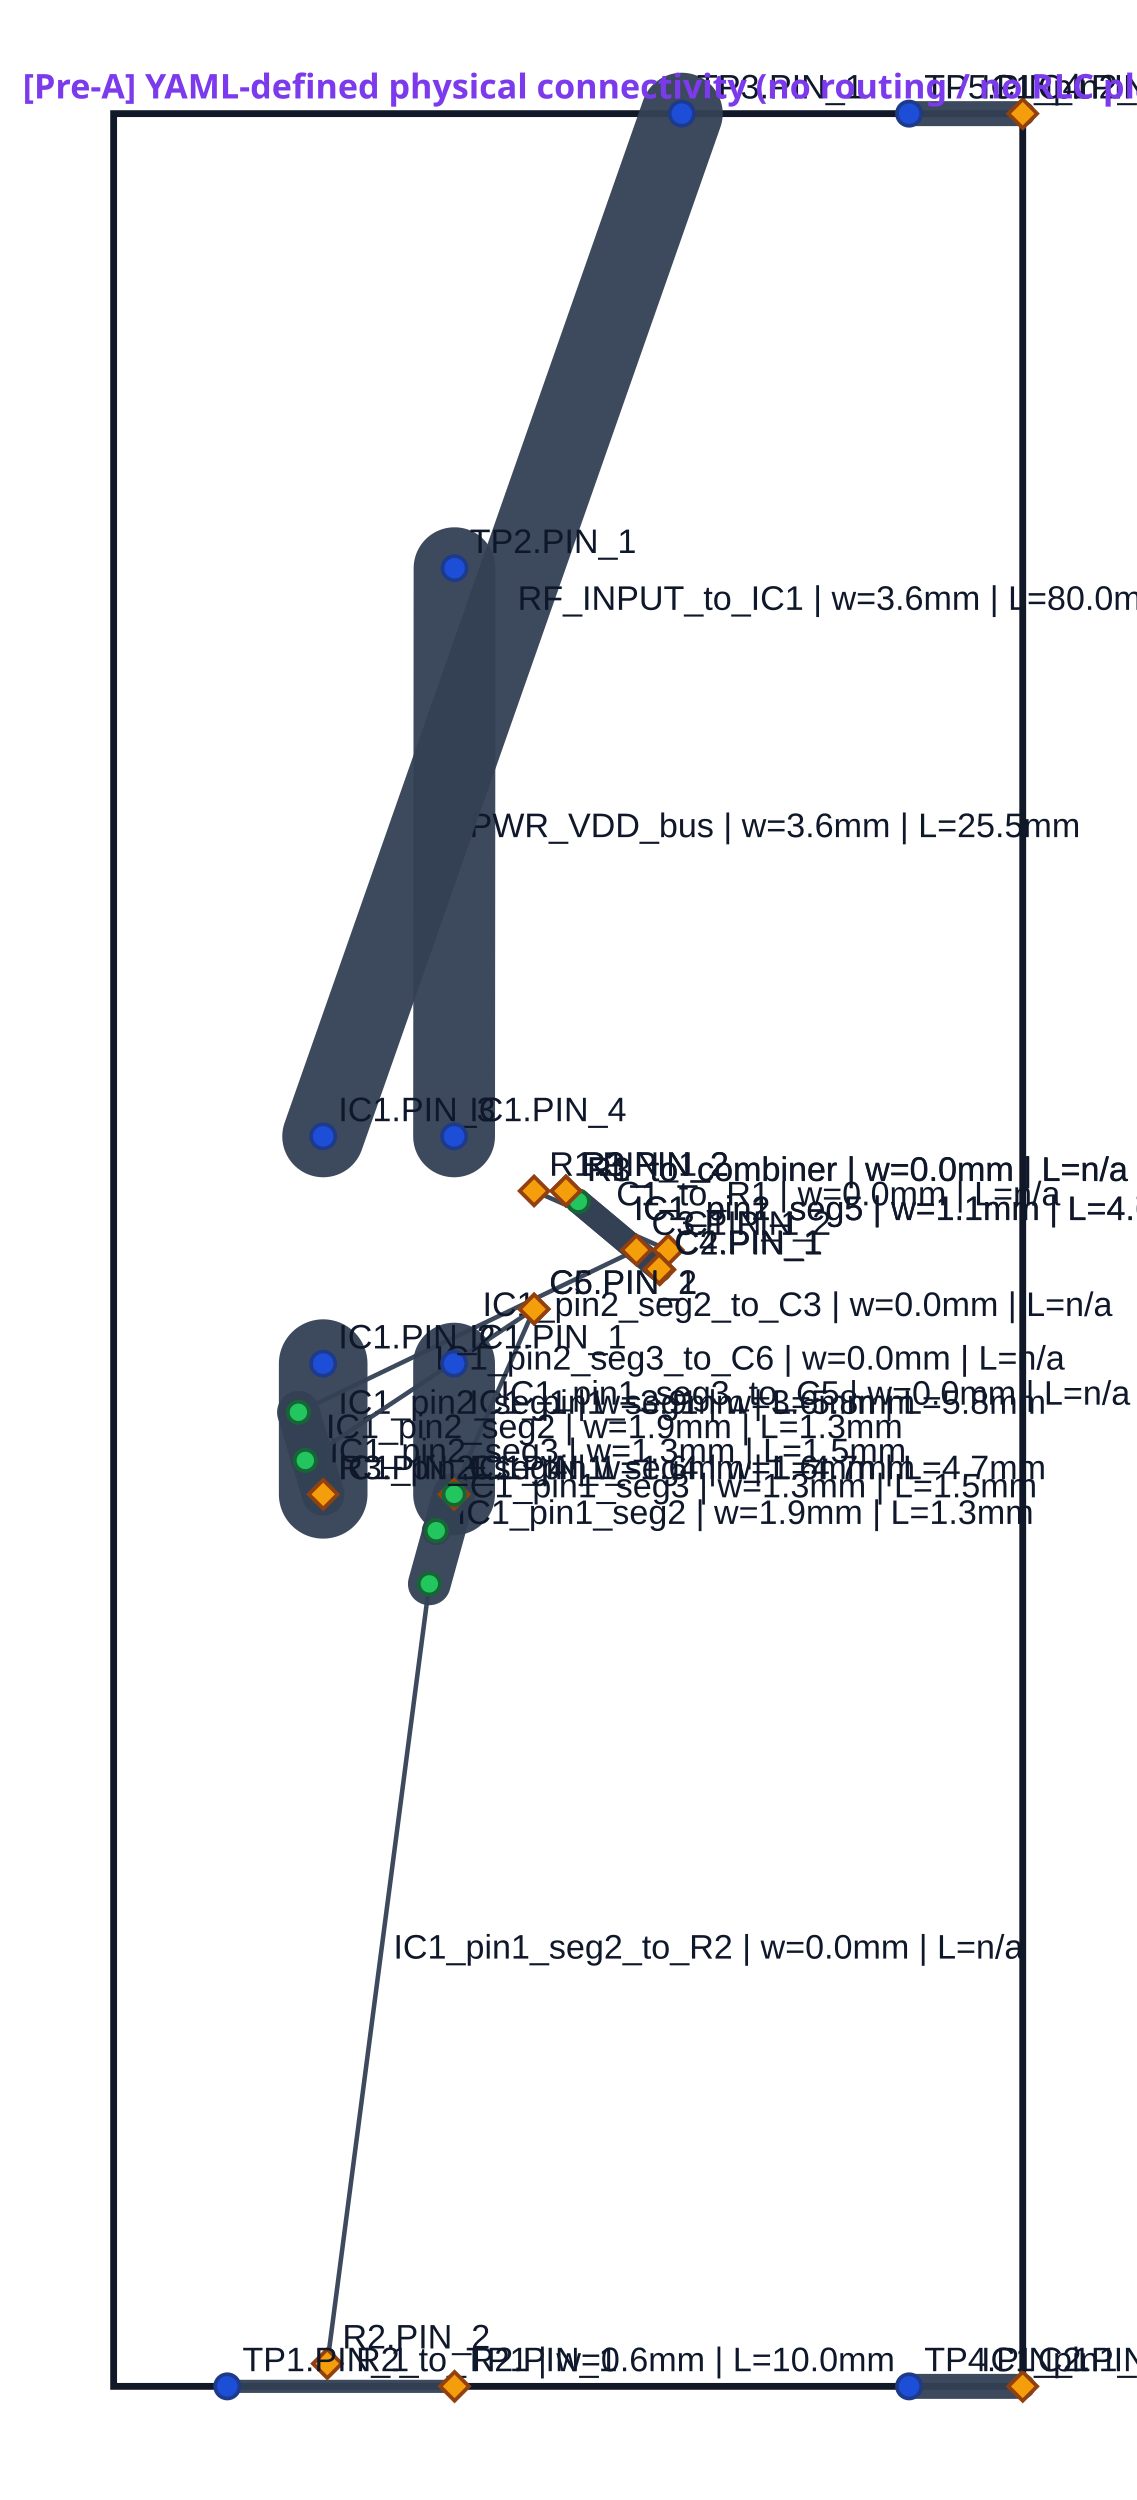
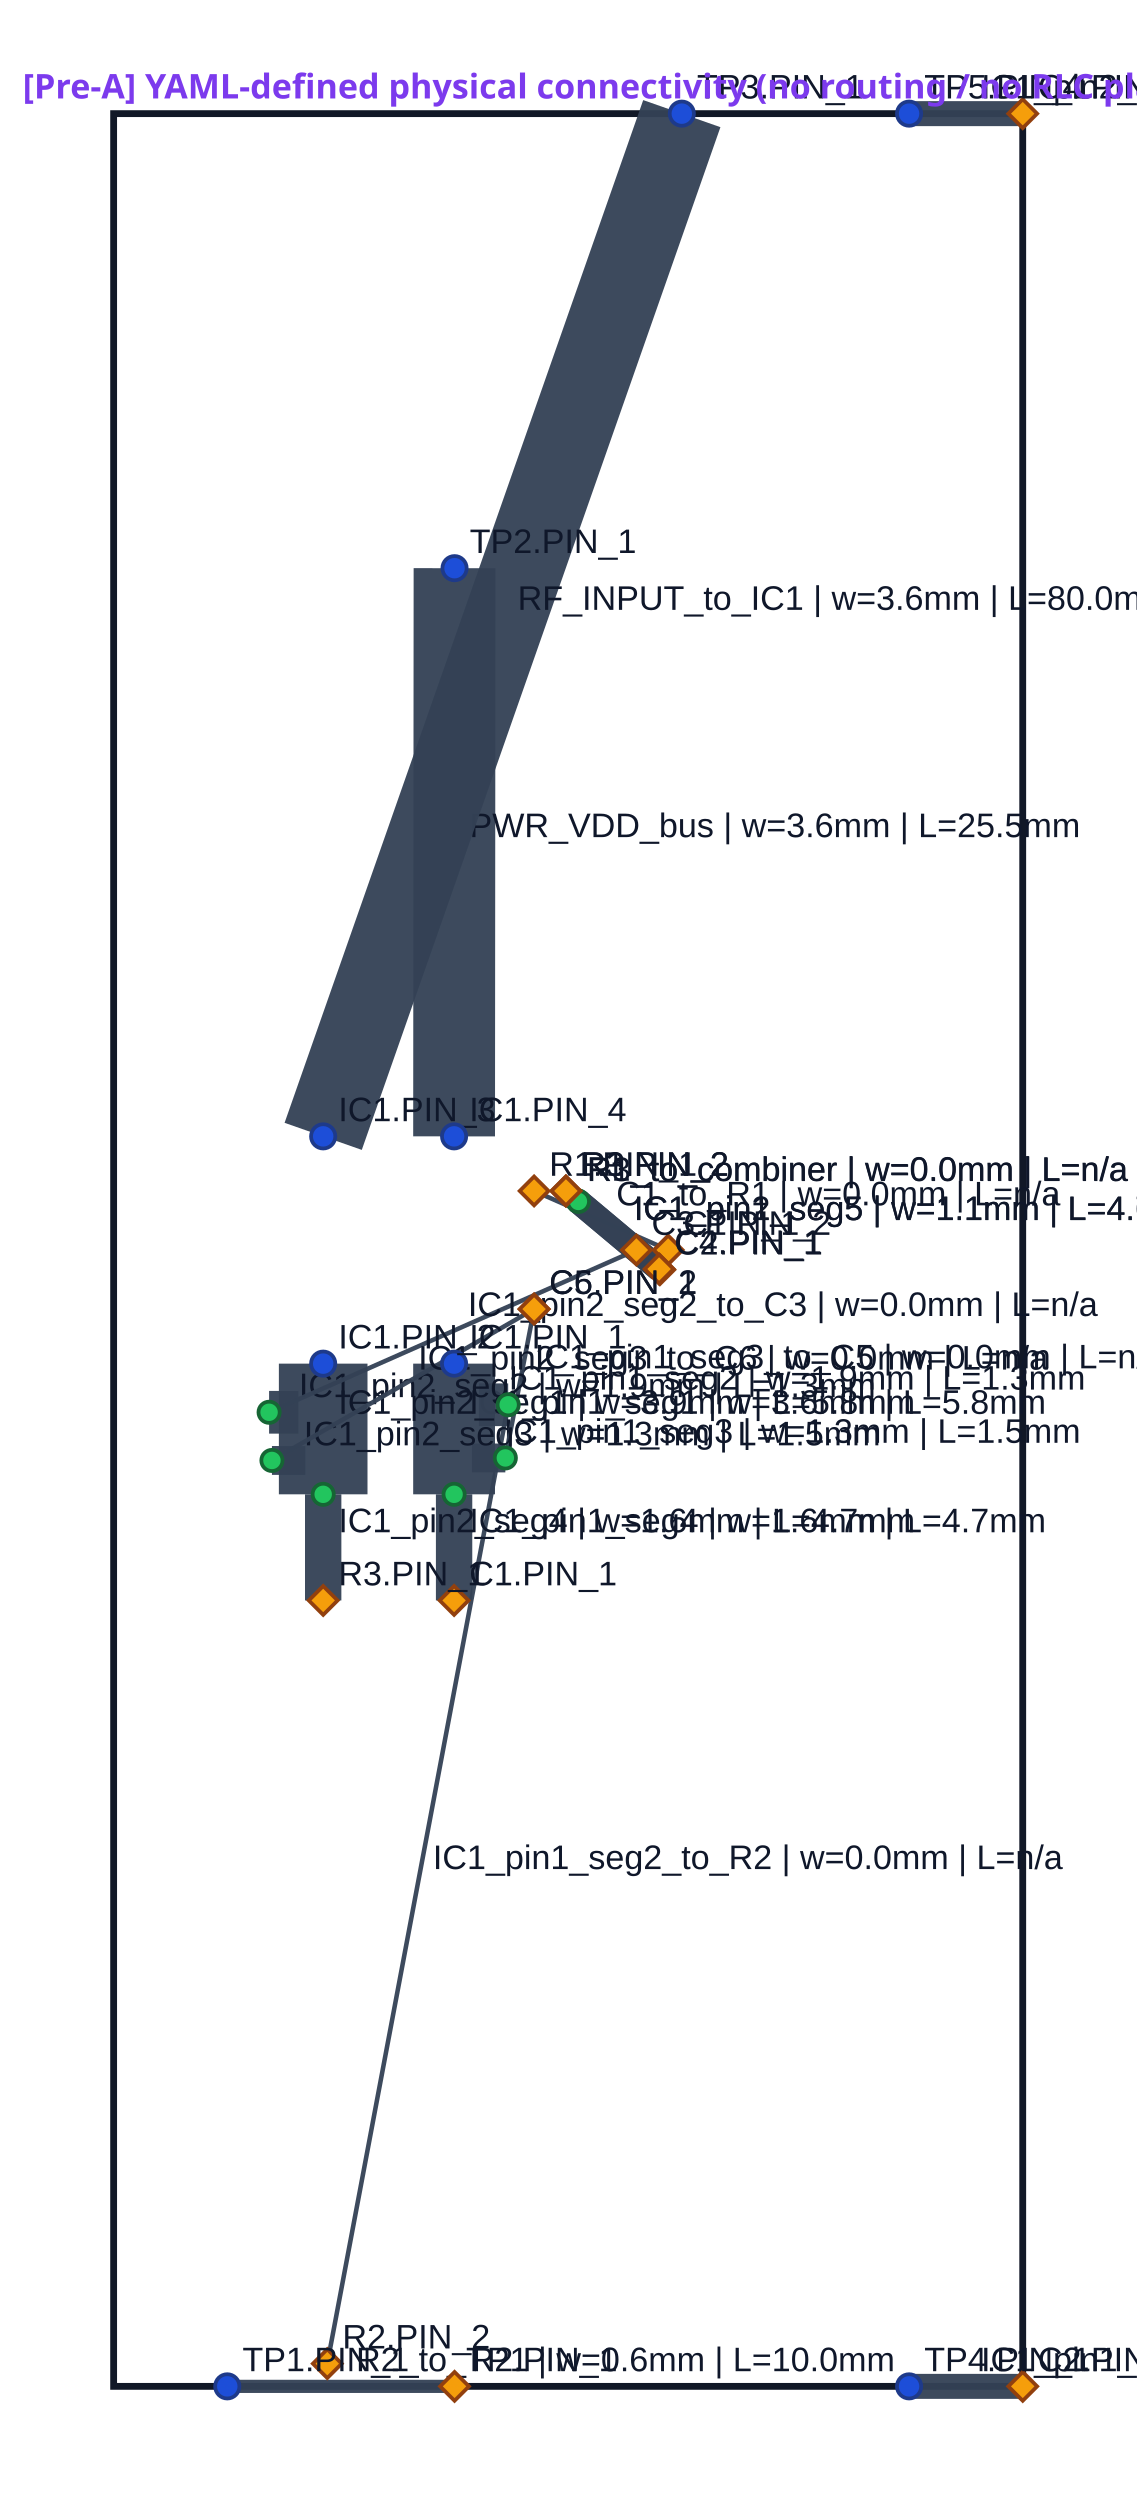
<svg xmlns="http://www.w3.org/2000/svg" width="300.0" height="660.0" viewBox="0 0 300.0 660.0" role="img" aria-label="Pre-A connectivity">
-   <style>.prea-board{fill:none;stroke:#111827;stroke-width:1.8;}.prea-fixed-point{fill:#1d4ed8;stroke:#1e3a8a;stroke-width:1;}.prea-node{fill:#22c55e;stroke:#166534;stroke-width:1;}.prea-virtual-endpoint{fill:#f59e0b;stroke:#92400e;stroke-width:1;}.prea-edge{fill:none;stroke-linecap:round;opacity:0.95;}.prea-label{fill:#0f172a;font-family:Arial,sans-serif;font-size:9px;}</style>
+   <style>.prea-board{fill:none;stroke:#111827;stroke-width:1.8;}.prea-fixed-point{fill:#1d4ed8;stroke:#1e3a8a;stroke-width:1;}.prea-node{fill:#22c55e;stroke:#166534;stroke-width:1;}.prea-virtual-endpoint{fill:#f59e0b;stroke:#92400e;stroke-width:1;}.prea-edge{fill:none;stroke-linecap:butt;stroke-linejoin:miter;opacity:0.95;}.prea-label{fill:#0f172a;font-family:Arial,sans-serif;font-size:9px;}</style>
  <rect class="prea-board" x="30.00" y="30.00" width="240.00" height="600.00" />
  <line class="prea-edge" data-edge-id="C1_to_R1" x1="176.40" y1="330.00" x2="141.00" y2="314.41" stroke="#334155" stroke-width="1.20" />
  <text class="prea-label" x="162.70" y="318.21">C1_to_R1 | w=0.0mm | L=n/a</text>
  <line class="prea-edge" data-edge-id="IC1_pin1_seg1" x1="119.88" y1="360.00" x2="119.88" y2="394.50" stroke="#334155" stroke-width="21.60" />
  <text class="prea-label" x="123.88" y="373.25">IC1_pin1_seg1 | w=3.6mm | L=5.8mm</text>
-   <line class="prea-edge" data-edge-id="IC1_pin1_seg2" x1="119.88" y1="394.50" x2="113.34" y2="418.14" stroke="#334155" stroke-width="11.28" />
-   <text class="prea-label" x="120.61" y="402.32">IC1_pin1_seg2 | w=1.9mm | L=1.3mm</text>
-   <line class="prea-edge" data-edge-id="IC1_pin1_seg2_to_R2" x1="113.34" y1="418.14" x2="86.40" y2="624.00" stroke="#334155" stroke-width="1.20" />
-   <text class="prea-label" x="103.87" y="517.07">IC1_pin1_seg2_to_R2 | w=0.0mm | L=n/a</text>
-   <line class="prea-edge" data-edge-id="IC1_pin1_seg3" x1="119.88" y1="394.50" x2="115.17" y2="404.10" stroke="#334155" stroke-width="7.62" />
-   <text class="prea-label" x="121.52" y="395.30">IC1_pin1_seg3 | w=1.3mm | L=1.5mm</text>
-   <line class="prea-edge" data-edge-id="IC1_pin1_seg3_to_C5" x1="115.17" y1="404.10" x2="141.00" y2="345.59" stroke="#334155" stroke-width="1.20" />
-   <text class="prea-label" x="132.09" y="370.84">IC1_pin1_seg3_to_C5 | w=0.0mm | L=n/a</text>
-   <line class="prea-edge" data-edge-id="IC1_pin1_seg4" x1="119.88" y1="394.50" x2="119.88" y2="394.50" stroke="#334155" stroke-width="9.60" />
-   <text class="prea-label" x="123.88" y="390.50">IC1_pin1_seg4 | w=1.6mm | L=4.7mm</text>
+   <line class="prea-edge" data-edge-id="IC1_pin1_seg2" x1="126.42" y1="370.86" x2="134.16" y2="370.86" stroke="#334155" stroke-width="11.28" />
+   <text class="prea-label" x="134.29" y="366.86">IC1_pin1_seg2 | w=1.9mm | L=1.3mm</text>
+   <line class="prea-edge" data-edge-id="IC1_pin1_seg2_to_R2" x1="134.16" y1="370.86" x2="86.40" y2="624.00" stroke="#334155" stroke-width="1.20" />
+   <text class="prea-label" x="114.28" y="493.43">IC1_pin1_seg2_to_R2 | w=0.0mm | L=n/a</text>
+   <line class="prea-edge" data-edge-id="IC1_pin1_seg3" x1="124.59" y1="384.90" x2="133.41" y2="384.90" stroke="#334155" stroke-width="7.62" />
+   <text class="prea-label" x="133.00" y="380.90">IC1_pin1_seg3 | w=1.3mm | L=1.5mm</text>
+   <line class="prea-edge" data-edge-id="IC1_pin1_seg3_to_C5" x1="133.41" y1="384.90" x2="141.00" y2="345.59" stroke="#334155" stroke-width="1.20" />
+   <text class="prea-label" x="141.20" y="361.24">IC1_pin1_seg3_to_C5 | w=0.0mm | L=n/a</text>
+   <line class="prea-edge" data-edge-id="IC1_pin1_seg4" x1="119.88" y1="394.50" x2="119.88" y2="422.52" stroke="#334155" stroke-width="9.60" />
+   <text class="prea-label" x="123.88" y="404.51">IC1_pin1_seg4 | w=1.6mm | L=4.7mm</text>
  <line class="prea-edge" data-edge-id="IC1_pin1_seg5" x1="152.50" y1="317.01" x2="174.20" y2="335.20" stroke="#334155" stroke-width="6.60" />
  <text class="prea-label" x="167.35" y="322.10">IC1_pin1_seg5 | w=1.1mm | L=4.7mm</text>
  <line class="prea-edge" data-edge-id="IC1_pin1_seg6" x1="270.00" y1="630.00" x2="240.00" y2="630.00" stroke="#334155" stroke-width="6.60" />
  <text class="prea-label" x="259.00" y="626.00">IC1_pin1_seg6 | w=1.1mm | L=20.0mm</text>
  <line class="prea-edge" data-edge-id="IC1_pin2_seg1" x1="85.32" y1="360.00" x2="85.32" y2="394.50" stroke="#334155" stroke-width="23.40" />
  <text class="prea-label" x="89.32" y="373.25">IC1_pin2_seg1 | w=3.9mm | L=5.8mm</text>
-   <line class="prea-edge" data-edge-id="IC1_pin2_seg2" x1="85.32" y1="394.50" x2="78.78" y2="372.84" stroke="#334155" stroke-width="11.28" />
-   <text class="prea-label" x="86.05" y="379.67">IC1_pin2_seg2 | w=1.9mm | L=1.3mm</text>
-   <line class="prea-edge" data-edge-id="IC1_pin2_seg2_to_C3" x1="78.78" y1="372.84" x2="168.00" y2="330.00" stroke="#334155" stroke-width="1.20" />
-   <text class="prea-label" x="127.39" y="347.42">IC1_pin2_seg2_to_C3 | w=0.0mm | L=n/a</text>
-   <line class="prea-edge" data-edge-id="IC1_pin2_seg3" x1="85.32" y1="394.50" x2="80.61" y2="385.56" stroke="#334155" stroke-width="7.62" />
-   <text class="prea-label" x="86.96" y="386.03">IC1_pin2_seg3 | w=1.3mm | L=1.5mm</text>
-   <line class="prea-edge" data-edge-id="IC1_pin2_seg3_to_C6" x1="80.61" y1="385.56" x2="141.00" y2="345.59" stroke="#334155" stroke-width="1.20" />
-   <text class="prea-label" x="114.81" y="361.57">IC1_pin2_seg3_to_C6 | w=0.0mm | L=n/a</text>
-   <line class="prea-edge" data-edge-id="IC1_pin2_seg4" x1="85.32" y1="394.50" x2="85.32" y2="394.50" stroke="#334155" stroke-width="9.60" />
-   <text class="prea-label" x="89.32" y="390.50">IC1_pin2_seg4 | w=1.6mm | L=4.7mm</text>
+   <line class="prea-edge" data-edge-id="IC1_pin2_seg2" x1="78.78" y1="372.84" x2="71.04" y2="372.84" stroke="#334155" stroke-width="11.28" />
+   <text class="prea-label" x="78.91" y="368.84">IC1_pin2_seg2 | w=1.9mm | L=1.3mm</text>
+   <line class="prea-edge" data-edge-id="IC1_pin2_seg2_to_C3" x1="71.04" y1="372.84" x2="168.00" y2="330.00" stroke="#334155" stroke-width="1.20" />
+   <text class="prea-label" x="123.52" y="347.42">IC1_pin2_seg2_to_C3 | w=0.0mm | L=n/a</text>
+   <line class="prea-edge" data-edge-id="IC1_pin2_seg3" x1="80.61" y1="385.56" x2="71.79" y2="385.56" stroke="#334155" stroke-width="7.62" />
+   <text class="prea-label" x="80.20" y="381.56">IC1_pin2_seg3 | w=1.3mm | L=1.5mm</text>
+   <line class="prea-edge" data-edge-id="IC1_pin2_seg3_to_C6" x1="71.79" y1="385.56" x2="141.00" y2="345.59" stroke="#334155" stroke-width="1.20" />
+   <text class="prea-label" x="110.40" y="361.57">IC1_pin2_seg3_to_C6 | w=0.0mm | L=n/a</text>
+   <line class="prea-edge" data-edge-id="IC1_pin2_seg4" x1="85.32" y1="394.50" x2="85.32" y2="422.52" stroke="#334155" stroke-width="9.60" />
+   <text class="prea-label" x="89.32" y="404.51">IC1_pin2_seg4 | w=1.6mm | L=4.7mm</text>
  <line class="prea-edge" data-edge-id="IC1_pin2_seg5" x1="152.70" y1="317.18" x2="174.00" y2="335.02" stroke="#334155" stroke-width="6.60" />
  <text class="prea-label" x="167.35" y="322.10">IC1_pin2_seg5 | w=1.1mm | L=4.6mm</text>
  <line class="prea-edge" data-edge-id="IC1_pin2_seg6" x1="270.00" y1="30.00" x2="240.00" y2="30.00" stroke="#334155" stroke-width="6.60" />
  <text class="prea-label" x="259.00" y="26.00">IC1_pin2_seg6 | w=1.1mm | L=20.0mm</text>
  <line class="prea-edge" data-edge-id="PWR_VDD_bus" x1="120.00" y1="150.00" x2="119.88" y2="300.00" stroke="#334155" stroke-width="21.60" />
  <text class="prea-label" x="123.94" y="221.00">PWR_VDD_bus | w=3.6mm | L=25.5mm</text>
  <line class="prea-edge" data-edge-id="R1_to_combiner" x1="149.40" y1="314.41" x2="152.50" y2="317.01" stroke="#334155" stroke-width="1.20" />
  <text class="prea-label" x="154.95" y="311.71">R1_to_combiner | w=0.0mm | L=n/a</text>
  <line class="prea-edge" data-edge-id="R2_to_TP1" x1="120.00" y1="630.00" x2="60.00" y2="630.00" stroke="#334155" stroke-width="3.48" />
  <text class="prea-label" x="94.00" y="626.00">R2_to_TP1 | w=0.6mm | L=10.0mm</text>
  <line class="prea-edge" data-edge-id="R3_to_combiner" x1="149.40" y1="314.41" x2="152.70" y2="317.18" stroke="#334155" stroke-width="1.20" />
  <text class="prea-label" x="155.05" y="311.80">R3_to_combiner | w=0.0mm | L=n/a</text>
  <line class="prea-edge" data-edge-id="RF_INPUT_to_IC1" x1="180.00" y1="30.00" x2="85.32" y2="300.00" stroke="#334155" stroke-width="21.60" />
  <text class="prea-label" x="136.66" y="161.00">RF_INPUT_to_IC1 | w=3.6mm | L=80.0mm</text>
-   <polygon class="prea-virtual-endpoint" points="119.88,390.70 123.68,394.50 119.88,398.30 116.08,394.50" />
-   <text class="prea-label" x="123.88" y="390.50">C1.PIN_1</text>
+   <polygon class="prea-virtual-endpoint" points="119.88,418.72 123.68,422.52 119.88,426.32 116.08,422.52" />
+   <text class="prea-label" x="123.88" y="418.52">C1.PIN_1</text>
  <polygon class="prea-virtual-endpoint" points="176.40,326.20 180.20,330.00 176.40,333.80 172.60,330.00" />
  <text class="prea-label" x="180.40" y="326.00">C1.PIN_2</text>
  <polygon class="prea-virtual-endpoint" points="174.20,331.40 178.00,335.20 174.20,339.00 170.40,335.20" />
  <text class="prea-label" x="178.20" y="331.20">C2.PIN_1</text>
  <polygon class="prea-virtual-endpoint" points="270.00,626.20 273.80,630.00 270.00,633.80 266.20,630.00" />
  <text class="prea-label" x="274.00" y="626.00">C2.PIN_2</text>
  <polygon class="prea-virtual-endpoint" points="168.00,326.20 171.80,330.00 168.00,333.80 164.20,330.00" />
  <text class="prea-label" x="172.00" y="326.00">C3.PIN_1</text>
  <polygon class="prea-virtual-endpoint" points="174.00,331.22 177.80,335.02 174.00,338.82 170.20,335.02" />
  <text class="prea-label" x="178.00" y="331.02">C4.PIN_1</text>
  <polygon class="prea-virtual-endpoint" points="270.00,26.20 273.80,30.00 270.00,33.80 266.20,30.00" />
  <text class="prea-label" x="274.00" y="26.00">C4.PIN_2</text>
  <polygon class="prea-virtual-endpoint" points="141.00,341.79 144.80,345.59 141.00,349.39 137.20,345.59" />
  <text class="prea-label" x="145.00" y="341.59">C5.PIN_1</text>
  <polygon class="prea-virtual-endpoint" points="141.00,341.79 144.80,345.59 141.00,349.39 137.20,345.59" />
  <text class="prea-label" x="145.00" y="341.59">C6.PIN_2</text>
  <circle class="prea-fixed-point" cx="119.88" cy="360.00" r="3.2" />
  <text class="prea-label" x="123.88" y="356.00">IC1.PIN_1</text>
  <circle class="prea-fixed-point" cx="85.32" cy="360.00" r="3.2" />
  <text class="prea-label" x="89.32" y="356.00">IC1.PIN_2</text>
  <circle class="prea-fixed-point" cx="85.32" cy="300.00" r="3.2" />
  <text class="prea-label" x="89.32" y="296.00">IC1.PIN_3</text>
  <circle class="prea-fixed-point" cx="119.88" cy="300.00" r="3.2" />
  <text class="prea-label" x="123.88" y="296.00">IC1.PIN_4</text>
  <circle class="prea-node" cx="119.88" cy="394.50" r="2.8" />
-   <circle class="prea-node" cx="113.34" cy="418.14" r="2.8" />
-   <circle class="prea-node" cx="115.17" cy="404.10" r="2.8" />
+   <circle class="prea-node" cx="134.16" cy="370.86" r="2.8" />
+   <circle class="prea-node" cx="133.41" cy="384.90" r="2.8" />
  <circle class="prea-node" cx="152.50" cy="317.01" r="2.8" />
  <circle class="prea-node" cx="85.32" cy="394.50" r="2.8" />
-   <circle class="prea-node" cx="78.78" cy="372.84" r="2.8" />
-   <circle class="prea-node" cx="80.61" cy="385.56" r="2.8" />
+   <circle class="prea-node" cx="71.04" cy="372.84" r="2.8" />
+   <circle class="prea-node" cx="71.79" cy="385.56" r="2.8" />
  <circle class="prea-node" cx="152.70" cy="317.18" r="2.8" />
  <polygon class="prea-virtual-endpoint" points="141.00,310.61 144.80,314.41 141.00,318.21 137.20,314.41" />
  <text class="prea-label" x="145.00" y="310.41">R1.PIN_1</text>
  <polygon class="prea-virtual-endpoint" points="149.40,310.61 153.20,314.41 149.40,318.21 145.60,314.41" />
  <text class="prea-label" x="153.40" y="310.41">R1.PIN_2</text>
  <polygon class="prea-virtual-endpoint" points="120.00,626.20 123.80,630.00 120.00,633.80 116.20,630.00" />
  <text class="prea-label" x="124.00" y="626.00">R2.PIN_1</text>
  <polygon class="prea-virtual-endpoint" points="86.40,620.20 90.20,624.00 86.40,627.80 82.60,624.00" />
  <text class="prea-label" x="90.40" y="620.00">R2.PIN_2</text>
-   <polygon class="prea-virtual-endpoint" points="85.32,390.70 89.12,394.50 85.32,398.30 81.52,394.50" />
-   <text class="prea-label" x="89.32" y="390.50">R3.PIN_1</text>
+   <polygon class="prea-virtual-endpoint" points="85.32,418.72 89.12,422.52 85.32,426.32 81.52,422.52" />
+   <text class="prea-label" x="89.32" y="418.52">R3.PIN_1</text>
  <polygon class="prea-virtual-endpoint" points="149.40,310.61 153.20,314.41 149.40,318.21 145.60,314.41" />
  <text class="prea-label" x="153.40" y="310.41">R3.PIN_2</text>
  <circle class="prea-fixed-point" cx="60.00" cy="630.00" r="3.2" />
  <text class="prea-label" x="64.00" y="626.00">TP1.PIN_1</text>
  <circle class="prea-fixed-point" cx="120.00" cy="150.00" r="3.2" />
  <text class="prea-label" x="124.00" y="146.00">TP2.PIN_1</text>
  <circle class="prea-fixed-point" cx="180.00" cy="30.00" r="3.2" />
  <text class="prea-label" x="184.00" y="26.00">TP3.PIN_1</text>
  <circle class="prea-fixed-point" cx="240.00" cy="630.00" r="3.2" />
  <text class="prea-label" x="244.00" y="626.00">TP4.PIN_1</text>
  <circle class="prea-fixed-point" cx="240.00" cy="30.00" r="3.2" />
  <text class="prea-label" x="244.00" y="26.00">TP5.PIN_1</text>
  <text x="6" y="26" font-family="sans-serif" font-size="9" font-weight="bold" fill="#7c3aed">[Pre-A] YAML-defined physical connectivity (no routing / no RLC placement)</text>
</svg>
